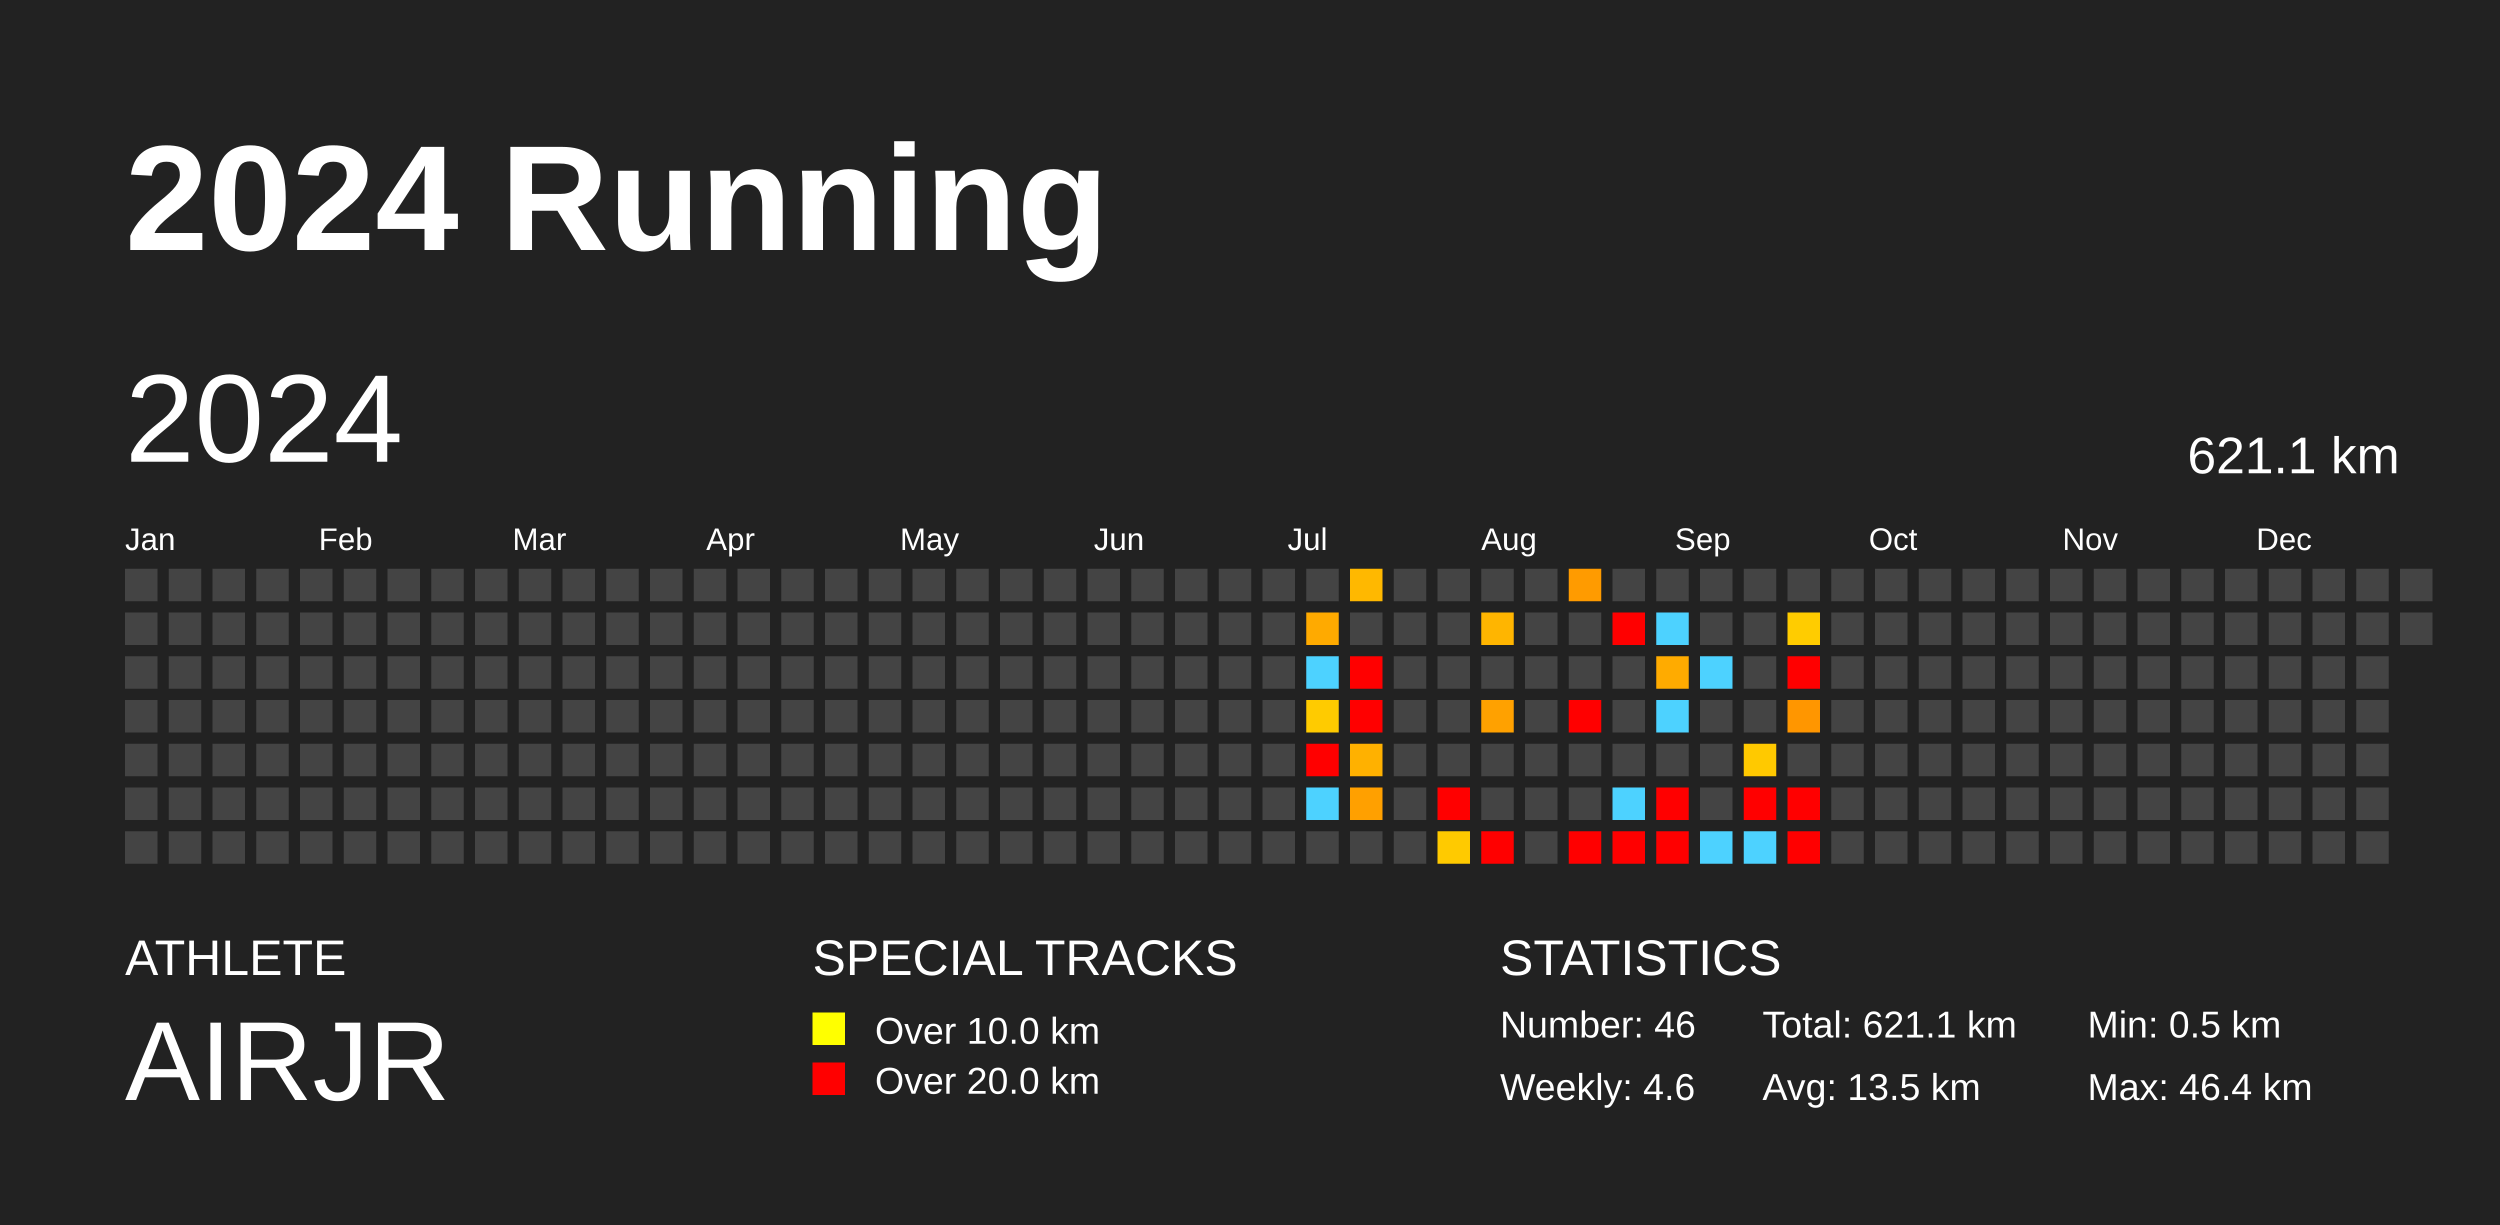
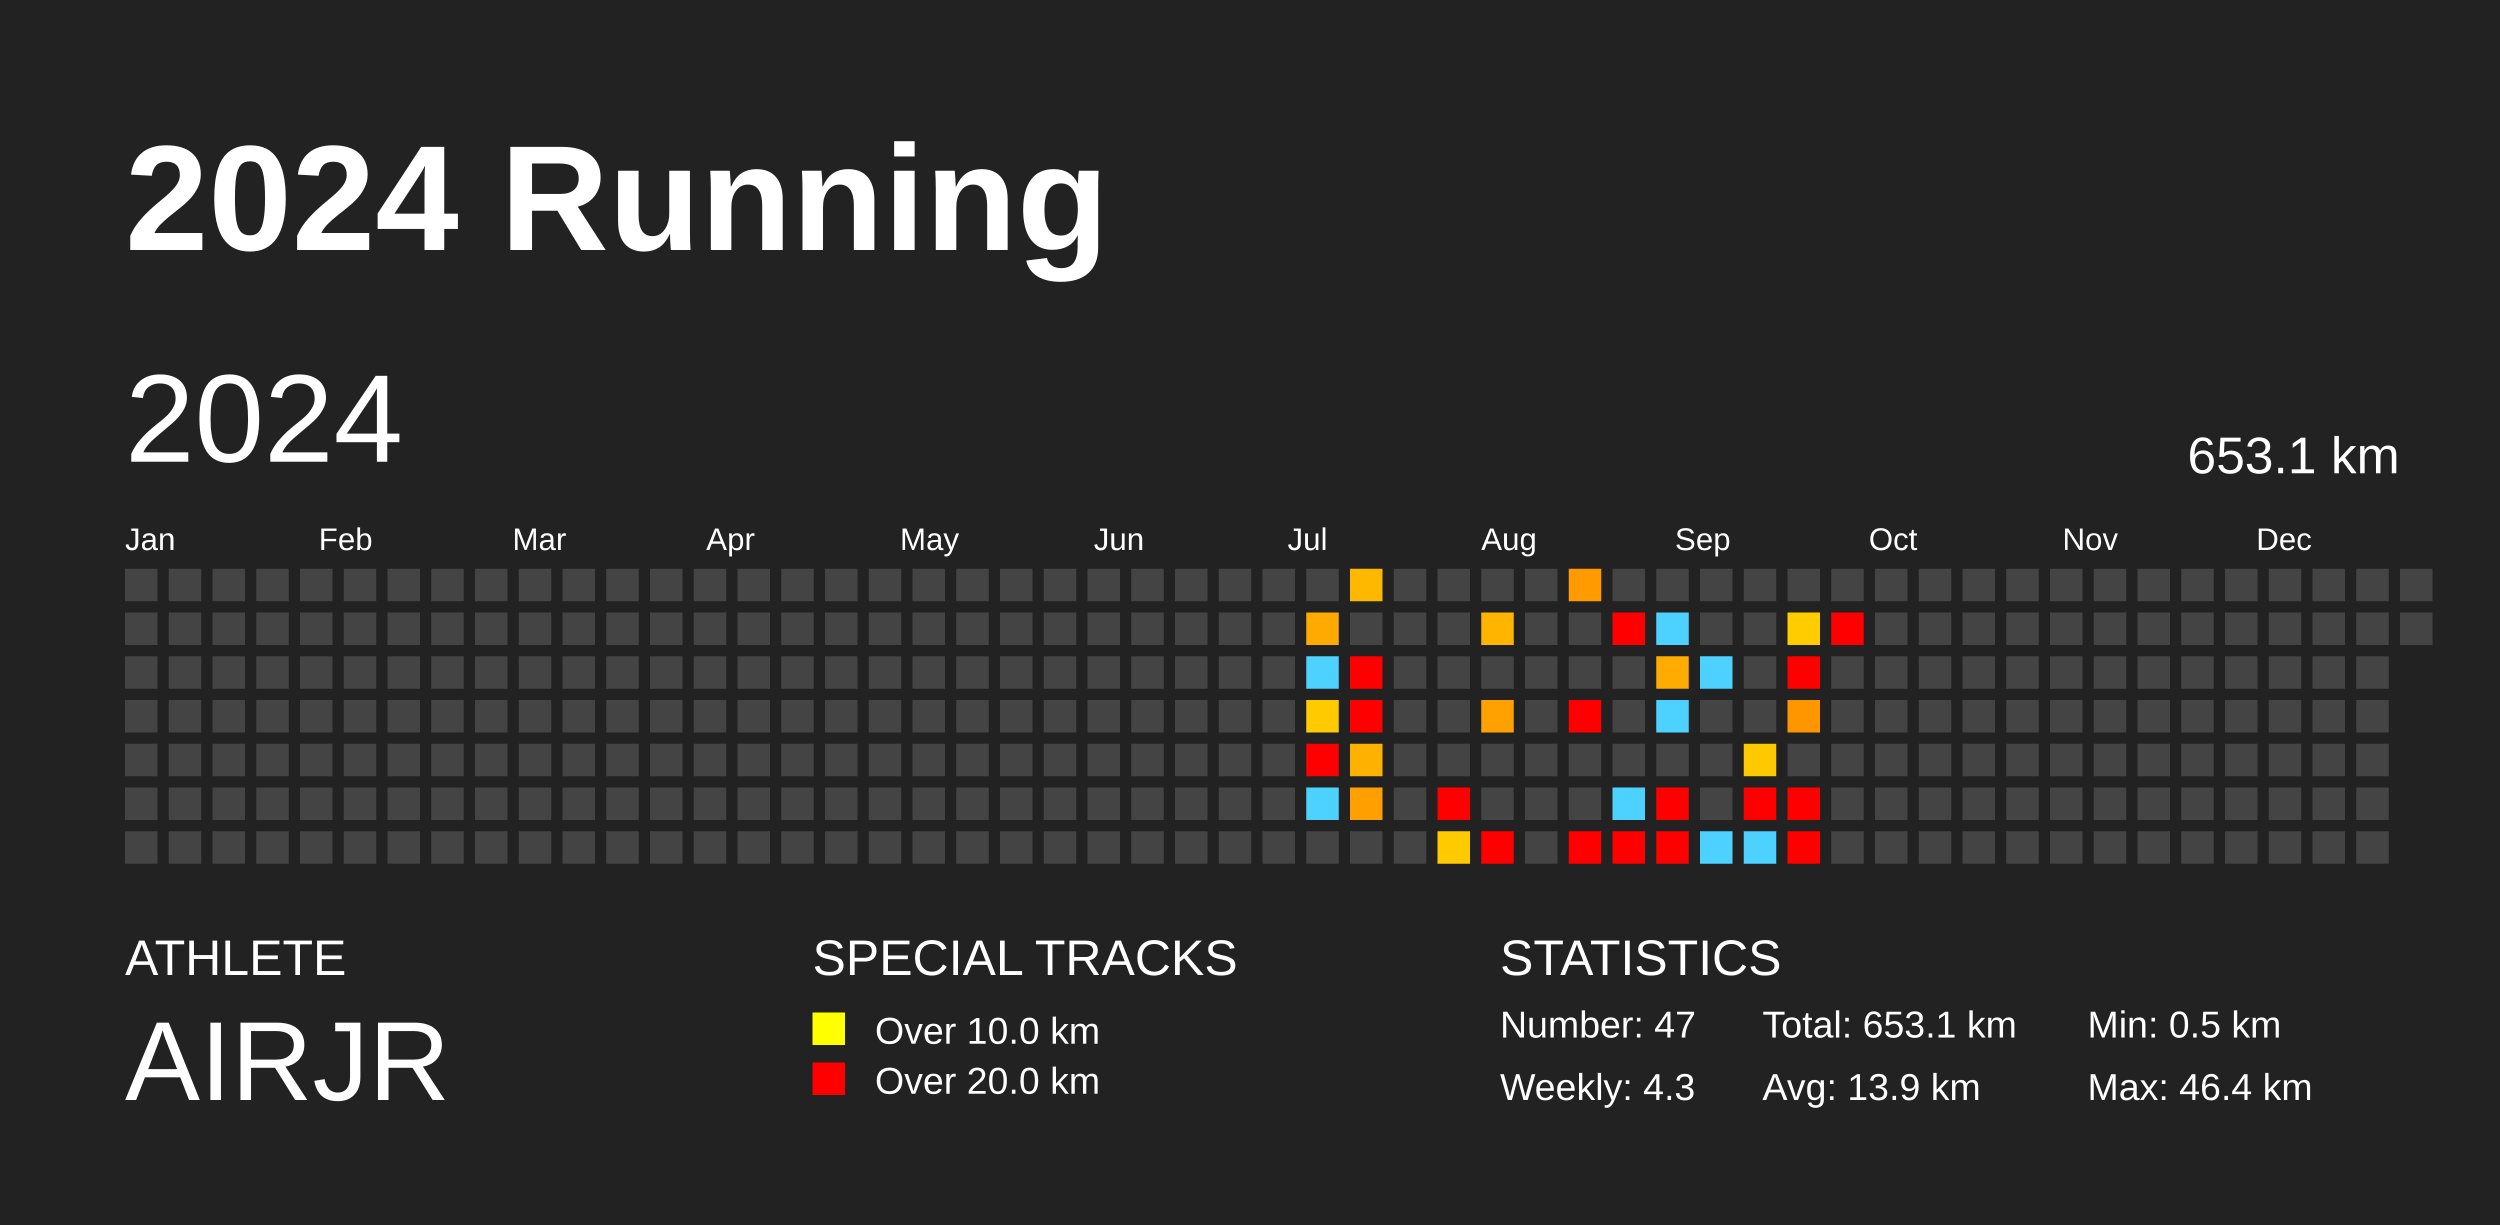
<svg xmlns="http://www.w3.org/2000/svg" baseProfile="full" height="98mm" version="1.1" viewBox="0,0,200,98" width="200mm">
  <defs />
  <rect fill="#222222" height="98" width="200" x="0" y="0" />
  <text fill="#FFFFFF" style="font-size:12px; font-family:Arial; font-weight:bold;" x="10" y="20">2024 Running</text>
  <text fill="#FFFFFF" style="font-size:4px; font-family:Arial" x="10" y="78">ATHLETE</text>
  <text fill="#FFFFFF" style="font-size:9px; font-family:Arial" x="10" y="88">AIRJR</text>
  <text fill="#FFFFFF" style="font-size:4px; font-family:Arial" x="65" y="78">SPECIAL TRACKS</text>
  <rect fill="yellow" height="2.6" width="2.6" x="65" y="81" />
  <text fill="#FFFFFF" style="font-size:3px; font-family:Arial" x="70" y="83.5">Over 10.0 km</text>
  <rect fill="red" height="2.6" width="2.6" x="65" y="85" />
  <text fill="#FFFFFF" style="font-size:3px; font-family:Arial" x="70" y="87.5">Over 20.0 km</text>
  <text fill="#FFFFFF" style="font-size:4px; font-family:Arial" x="120" y="78">STATISTICS</text>
-   <text fill="#FFFFFF" style="font-size:3px; font-family:Arial" x="120" y="83">Number: 46</text>
-   <text fill="#FFFFFF" style="font-size:3px; font-family:Arial" x="120" y="88">Weekly: 4.6</text>
-   <text fill="#FFFFFF" style="font-size:3px; font-family:Arial" x="141" y="83">Total: 621.1 km</text>
-   <text fill="#FFFFFF" style="font-size:3px; font-family:Arial" x="141" y="88">Avg: 13.5 km</text>
+   <text fill="#FFFFFF" style="font-size:3px; font-family:Arial" x="120" y="83">Number: 47</text>
+   <text fill="#FFFFFF" style="font-size:3px; font-family:Arial" x="120" y="88">Weekly: 4.3</text>
+   <text fill="#FFFFFF" style="font-size:3px; font-family:Arial" x="141" y="83">Total: 653.1 km</text>
+   <text fill="#FFFFFF" style="font-size:3px; font-family:Arial" x="141" y="88">Avg: 13.9 km</text>
  <text fill="#FFFFFF" style="font-size:3px; font-family:Arial" x="167" y="83">Min: 0.5 km</text>
  <text fill="#FFFFFF" style="font-size:3px; font-family:Arial" x="167" y="88">Max: 46.4 km</text>
  <text dominant-baseline="hanging" fill="#FFFFFF" style="font-size:10.0px; font-family:Arial;" x="10" y="30">2024</text>
-   <text dominant-baseline="hanging" fill="#FFFFFF" style="font-size:4.125px; font-family:Arial;" x="175" y="35">621.1 km</text>
+   <text dominant-baseline="hanging" fill="#FFFFFF" style="font-size:4.125px; font-family:Arial;" x="175" y="35">653.1 km</text>
  <text fill="#FFFFFF" style="font-size:2.5px; font-family:Arial" x="10.0" y="44">Jan</text>
  <text fill="#FFFFFF" style="font-size:2.5px; font-family:Arial" x="25.5" y="44">Feb</text>
  <text fill="#FFFFFF" style="font-size:2.5px; font-family:Arial" x="41.0" y="44">Mar</text>
  <text fill="#FFFFFF" style="font-size:2.5px; font-family:Arial" x="56.5" y="44">Apr</text>
  <text fill="#FFFFFF" style="font-size:2.5px; font-family:Arial" x="72.0" y="44">May</text>
  <text fill="#FFFFFF" style="font-size:2.5px; font-family:Arial" x="87.5" y="44">Jun</text>
  <text fill="#FFFFFF" style="font-size:2.5px; font-family:Arial" x="103.0" y="44">Jul</text>
  <text fill="#FFFFFF" style="font-size:2.5px; font-family:Arial" x="118.5" y="44">Aug</text>
  <text fill="#FFFFFF" style="font-size:2.5px; font-family:Arial" x="134.0" y="44">Sep</text>
  <text fill="#FFFFFF" style="font-size:2.5px; font-family:Arial" x="149.5" y="44">Oct</text>
  <text fill="#FFFFFF" style="font-size:2.5px; font-family:Arial" x="165.0" y="44">Nov</text>
  <text fill="#FFFFFF" style="font-size:2.5px; font-family:Arial" x="180.5" y="44">Dec</text>
  <rect fill="#444444" height="2.6" width="2.6" x="10.0" y="45.5" />
  <rect fill="#444444" height="2.6" width="2.6" x="10.0" y="49.0" />
  <rect fill="#444444" height="2.6" width="2.6" x="10.0" y="52.5" />
  <rect fill="#444444" height="2.6" width="2.6" x="10.0" y="56.0" />
  <rect fill="#444444" height="2.6" width="2.6" x="10.0" y="59.5" />
  <rect fill="#444444" height="2.6" width="2.6" x="10.0" y="63.0" />
  <rect fill="#444444" height="2.6" width="2.6" x="10.0" y="66.5" />
  <rect fill="#444444" height="2.6" width="2.6" x="13.5" y="45.5" />
  <rect fill="#444444" height="2.6" width="2.6" x="13.5" y="49.0" />
  <rect fill="#444444" height="2.6" width="2.6" x="13.5" y="52.5" />
  <rect fill="#444444" height="2.6" width="2.6" x="13.5" y="56.0" />
  <rect fill="#444444" height="2.6" width="2.6" x="13.5" y="59.5" />
  <rect fill="#444444" height="2.6" width="2.6" x="13.5" y="63.0" />
  <rect fill="#444444" height="2.6" width="2.6" x="13.5" y="66.5" />
  <rect fill="#444444" height="2.6" width="2.6" x="17.0" y="45.5" />
  <rect fill="#444444" height="2.6" width="2.6" x="17.0" y="49.0" />
  <rect fill="#444444" height="2.6" width="2.6" x="17.0" y="52.5" />
  <rect fill="#444444" height="2.6" width="2.6" x="17.0" y="56.0" />
  <rect fill="#444444" height="2.6" width="2.6" x="17.0" y="59.5" />
  <rect fill="#444444" height="2.6" width="2.6" x="17.0" y="63.0" />
  <rect fill="#444444" height="2.6" width="2.6" x="17.0" y="66.5" />
  <rect fill="#444444" height="2.6" width="2.6" x="20.5" y="45.5" />
  <rect fill="#444444" height="2.6" width="2.6" x="20.5" y="49.0" />
  <rect fill="#444444" height="2.6" width="2.6" x="20.5" y="52.5" />
  <rect fill="#444444" height="2.6" width="2.6" x="20.5" y="56.0" />
  <rect fill="#444444" height="2.6" width="2.6" x="20.5" y="59.5" />
  <rect fill="#444444" height="2.6" width="2.6" x="20.5" y="63.0" />
  <rect fill="#444444" height="2.6" width="2.6" x="20.5" y="66.5" />
  <rect fill="#444444" height="2.6" width="2.6" x="24.0" y="45.5" />
  <rect fill="#444444" height="2.6" width="2.6" x="24.0" y="49.0" />
  <rect fill="#444444" height="2.6" width="2.6" x="24.0" y="52.5" />
  <rect fill="#444444" height="2.6" width="2.6" x="24.0" y="56.0" />
  <rect fill="#444444" height="2.6" width="2.6" x="24.0" y="59.5" />
  <rect fill="#444444" height="2.6" width="2.6" x="24.0" y="63.0" />
  <rect fill="#444444" height="2.6" width="2.6" x="24.0" y="66.5" />
  <rect fill="#444444" height="2.6" width="2.6" x="27.5" y="45.5" />
  <rect fill="#444444" height="2.6" width="2.6" x="27.5" y="49.0" />
  <rect fill="#444444" height="2.6" width="2.6" x="27.5" y="52.5" />
  <rect fill="#444444" height="2.6" width="2.6" x="27.5" y="56.0" />
  <rect fill="#444444" height="2.6" width="2.6" x="27.5" y="59.5" />
  <rect fill="#444444" height="2.6" width="2.6" x="27.5" y="63.0" />
  <rect fill="#444444" height="2.6" width="2.6" x="27.5" y="66.5" />
  <rect fill="#444444" height="2.6" width="2.6" x="31.0" y="45.5" />
  <rect fill="#444444" height="2.6" width="2.6" x="31.0" y="49.0" />
  <rect fill="#444444" height="2.6" width="2.6" x="31.0" y="52.5" />
  <rect fill="#444444" height="2.6" width="2.6" x="31.0" y="56.0" />
  <rect fill="#444444" height="2.6" width="2.6" x="31.0" y="59.5" />
  <rect fill="#444444" height="2.6" width="2.6" x="31.0" y="63.0" />
  <rect fill="#444444" height="2.6" width="2.6" x="31.0" y="66.5" />
  <rect fill="#444444" height="2.6" width="2.6" x="34.5" y="45.5" />
  <rect fill="#444444" height="2.6" width="2.6" x="34.5" y="49.0" />
  <rect fill="#444444" height="2.6" width="2.6" x="34.5" y="52.5" />
  <rect fill="#444444" height="2.6" width="2.6" x="34.5" y="56.0" />
  <rect fill="#444444" height="2.6" width="2.6" x="34.5" y="59.5" />
  <rect fill="#444444" height="2.6" width="2.6" x="34.5" y="63.0" />
  <rect fill="#444444" height="2.6" width="2.6" x="34.5" y="66.5" />
  <rect fill="#444444" height="2.6" width="2.6" x="38.0" y="45.5" />
  <rect fill="#444444" height="2.6" width="2.6" x="38.0" y="49.0" />
  <rect fill="#444444" height="2.6" width="2.6" x="38.0" y="52.5" />
  <rect fill="#444444" height="2.6" width="2.6" x="38.0" y="56.0" />
  <rect fill="#444444" height="2.6" width="2.6" x="38.0" y="59.5" />
  <rect fill="#444444" height="2.6" width="2.6" x="38.0" y="63.0" />
  <rect fill="#444444" height="2.6" width="2.6" x="38.0" y="66.5" />
  <rect fill="#444444" height="2.6" width="2.6" x="41.5" y="45.5" />
  <rect fill="#444444" height="2.6" width="2.6" x="41.5" y="49.0" />
  <rect fill="#444444" height="2.6" width="2.6" x="41.5" y="52.5" />
  <rect fill="#444444" height="2.6" width="2.6" x="41.5" y="56.0" />
  <rect fill="#444444" height="2.6" width="2.6" x="41.5" y="59.5" />
  <rect fill="#444444" height="2.6" width="2.6" x="41.5" y="63.0" />
  <rect fill="#444444" height="2.6" width="2.6" x="41.5" y="66.5" />
  <rect fill="#444444" height="2.6" width="2.6" x="45.0" y="45.5" />
  <rect fill="#444444" height="2.6" width="2.6" x="45.0" y="49.0" />
  <rect fill="#444444" height="2.6" width="2.6" x="45.0" y="52.5" />
  <rect fill="#444444" height="2.6" width="2.6" x="45.0" y="56.0" />
  <rect fill="#444444" height="2.6" width="2.6" x="45.0" y="59.5" />
  <rect fill="#444444" height="2.6" width="2.6" x="45.0" y="63.0" />
  <rect fill="#444444" height="2.6" width="2.6" x="45.0" y="66.5" />
  <rect fill="#444444" height="2.6" width="2.6" x="48.5" y="45.5" />
  <rect fill="#444444" height="2.6" width="2.6" x="48.5" y="49.0" />
  <rect fill="#444444" height="2.6" width="2.6" x="48.5" y="52.5" />
  <rect fill="#444444" height="2.6" width="2.6" x="48.5" y="56.0" />
  <rect fill="#444444" height="2.6" width="2.6" x="48.5" y="59.5" />
  <rect fill="#444444" height="2.6" width="2.6" x="48.5" y="63.0" />
  <rect fill="#444444" height="2.6" width="2.6" x="48.5" y="66.5" />
  <rect fill="#444444" height="2.6" width="2.6" x="52.0" y="45.5" />
  <rect fill="#444444" height="2.6" width="2.6" x="52.0" y="49.0" />
  <rect fill="#444444" height="2.6" width="2.6" x="52.0" y="52.5" />
  <rect fill="#444444" height="2.6" width="2.6" x="52.0" y="56.0" />
  <rect fill="#444444" height="2.6" width="2.6" x="52.0" y="59.5" />
  <rect fill="#444444" height="2.6" width="2.6" x="52.0" y="63.0" />
  <rect fill="#444444" height="2.6" width="2.6" x="52.0" y="66.5" />
  <rect fill="#444444" height="2.6" width="2.6" x="55.5" y="45.5" />
  <rect fill="#444444" height="2.6" width="2.6" x="55.5" y="49.0" />
  <rect fill="#444444" height="2.6" width="2.6" x="55.5" y="52.5" />
  <rect fill="#444444" height="2.6" width="2.6" x="55.5" y="56.0" />
  <rect fill="#444444" height="2.6" width="2.6" x="55.5" y="59.5" />
  <rect fill="#444444" height="2.6" width="2.6" x="55.5" y="63.0" />
  <rect fill="#444444" height="2.6" width="2.6" x="55.5" y="66.5" />
  <rect fill="#444444" height="2.6" width="2.6" x="59.0" y="45.5" />
  <rect fill="#444444" height="2.6" width="2.6" x="59.0" y="49.0" />
  <rect fill="#444444" height="2.6" width="2.6" x="59.0" y="52.5" />
  <rect fill="#444444" height="2.6" width="2.6" x="59.0" y="56.0" />
  <rect fill="#444444" height="2.6" width="2.6" x="59.0" y="59.5" />
  <rect fill="#444444" height="2.6" width="2.6" x="59.0" y="63.0" />
  <rect fill="#444444" height="2.6" width="2.6" x="59.0" y="66.5" />
  <rect fill="#444444" height="2.6" width="2.6" x="62.5" y="45.5" />
  <rect fill="#444444" height="2.6" width="2.6" x="62.5" y="49.0" />
  <rect fill="#444444" height="2.6" width="2.6" x="62.5" y="52.5" />
  <rect fill="#444444" height="2.6" width="2.6" x="62.5" y="56.0" />
  <rect fill="#444444" height="2.6" width="2.6" x="62.5" y="59.5" />
  <rect fill="#444444" height="2.6" width="2.6" x="62.5" y="63.0" />
  <rect fill="#444444" height="2.6" width="2.6" x="62.5" y="66.5" />
  <rect fill="#444444" height="2.6" width="2.6" x="66.0" y="45.5" />
  <rect fill="#444444" height="2.6" width="2.6" x="66.0" y="49.0" />
  <rect fill="#444444" height="2.6" width="2.6" x="66.0" y="52.5" />
  <rect fill="#444444" height="2.6" width="2.6" x="66.0" y="56.0" />
  <rect fill="#444444" height="2.6" width="2.6" x="66.0" y="59.5" />
  <rect fill="#444444" height="2.6" width="2.6" x="66.0" y="63.0" />
  <rect fill="#444444" height="2.6" width="2.6" x="66.0" y="66.5" />
  <rect fill="#444444" height="2.6" width="2.6" x="69.5" y="45.5" />
  <rect fill="#444444" height="2.6" width="2.6" x="69.5" y="49.0" />
  <rect fill="#444444" height="2.6" width="2.6" x="69.5" y="52.5" />
  <rect fill="#444444" height="2.6" width="2.6" x="69.5" y="56.0" />
  <rect fill="#444444" height="2.6" width="2.6" x="69.5" y="59.5" />
  <rect fill="#444444" height="2.6" width="2.6" x="69.5" y="63.0" />
  <rect fill="#444444" height="2.6" width="2.6" x="69.5" y="66.5" />
  <rect fill="#444444" height="2.6" width="2.6" x="73.0" y="45.5" />
  <rect fill="#444444" height="2.6" width="2.6" x="73.0" y="49.0" />
  <rect fill="#444444" height="2.6" width="2.6" x="73.0" y="52.5" />
  <rect fill="#444444" height="2.6" width="2.6" x="73.0" y="56.0" />
  <rect fill="#444444" height="2.6" width="2.6" x="73.0" y="59.5" />
  <rect fill="#444444" height="2.6" width="2.6" x="73.0" y="63.0" />
  <rect fill="#444444" height="2.6" width="2.6" x="73.0" y="66.5" />
  <rect fill="#444444" height="2.6" width="2.6" x="76.5" y="45.5" />
  <rect fill="#444444" height="2.6" width="2.6" x="76.5" y="49.0" />
  <rect fill="#444444" height="2.6" width="2.6" x="76.5" y="52.5" />
  <rect fill="#444444" height="2.6" width="2.6" x="76.5" y="56.0" />
  <rect fill="#444444" height="2.6" width="2.6" x="76.5" y="59.5" />
  <rect fill="#444444" height="2.6" width="2.6" x="76.5" y="63.0" />
  <rect fill="#444444" height="2.6" width="2.6" x="76.5" y="66.5" />
  <rect fill="#444444" height="2.6" width="2.6" x="80.0" y="45.5" />
  <rect fill="#444444" height="2.6" width="2.6" x="80.0" y="49.0" />
  <rect fill="#444444" height="2.6" width="2.6" x="80.0" y="52.5" />
  <rect fill="#444444" height="2.6" width="2.6" x="80.0" y="56.0" />
  <rect fill="#444444" height="2.6" width="2.6" x="80.0" y="59.5" />
  <rect fill="#444444" height="2.6" width="2.6" x="80.0" y="63.0" />
  <rect fill="#444444" height="2.6" width="2.6" x="80.0" y="66.5" />
  <rect fill="#444444" height="2.6" width="2.6" x="83.5" y="45.5" />
  <rect fill="#444444" height="2.6" width="2.6" x="83.5" y="49.0" />
  <rect fill="#444444" height="2.6" width="2.6" x="83.5" y="52.5" />
  <rect fill="#444444" height="2.6" width="2.6" x="83.5" y="56.0" />
  <rect fill="#444444" height="2.6" width="2.6" x="83.5" y="59.5" />
  <rect fill="#444444" height="2.6" width="2.6" x="83.5" y="63.0" />
  <rect fill="#444444" height="2.6" width="2.6" x="83.5" y="66.5" />
  <rect fill="#444444" height="2.6" width="2.6" x="87.0" y="45.5" />
  <rect fill="#444444" height="2.6" width="2.6" x="87.0" y="49.0" />
  <rect fill="#444444" height="2.6" width="2.6" x="87.0" y="52.5" />
  <rect fill="#444444" height="2.6" width="2.6" x="87.0" y="56.0" />
  <rect fill="#444444" height="2.6" width="2.6" x="87.0" y="59.5" />
  <rect fill="#444444" height="2.6" width="2.6" x="87.0" y="63.0" />
  <rect fill="#444444" height="2.6" width="2.6" x="87.0" y="66.5" />
  <rect fill="#444444" height="2.6" width="2.6" x="90.5" y="45.5" />
  <rect fill="#444444" height="2.6" width="2.6" x="90.5" y="49.0" />
  <rect fill="#444444" height="2.6" width="2.6" x="90.5" y="52.5" />
  <rect fill="#444444" height="2.6" width="2.6" x="90.5" y="56.0" />
  <rect fill="#444444" height="2.6" width="2.6" x="90.5" y="59.5" />
  <rect fill="#444444" height="2.6" width="2.6" x="90.5" y="63.0" />
  <rect fill="#444444" height="2.6" width="2.6" x="90.5" y="66.5" />
  <rect fill="#444444" height="2.6" width="2.6" x="94.0" y="45.5" />
  <rect fill="#444444" height="2.6" width="2.6" x="94.0" y="49.0" />
  <rect fill="#444444" height="2.6" width="2.6" x="94.0" y="52.5" />
  <rect fill="#444444" height="2.6" width="2.6" x="94.0" y="56.0" />
  <rect fill="#444444" height="2.6" width="2.6" x="94.0" y="59.5" />
  <rect fill="#444444" height="2.6" width="2.6" x="94.0" y="63.0" />
  <rect fill="#444444" height="2.6" width="2.6" x="94.0" y="66.5" />
  <rect fill="#444444" height="2.6" width="2.6" x="97.5" y="45.5" />
  <rect fill="#444444" height="2.6" width="2.6" x="97.5" y="49.0" />
  <rect fill="#444444" height="2.6" width="2.6" x="97.5" y="52.5" />
  <rect fill="#444444" height="2.6" width="2.6" x="97.5" y="56.0" />
  <rect fill="#444444" height="2.6" width="2.6" x="97.5" y="59.5" />
  <rect fill="#444444" height="2.6" width="2.6" x="97.5" y="63.0" />
  <rect fill="#444444" height="2.6" width="2.6" x="97.5" y="66.5" />
  <rect fill="#444444" height="2.6" width="2.6" x="101.0" y="45.5" />
  <rect fill="#444444" height="2.6" width="2.6" x="101.0" y="49.0" />
  <rect fill="#444444" height="2.6" width="2.6" x="101.0" y="52.5" />
  <rect fill="#444444" height="2.6" width="2.6" x="101.0" y="56.0" />
  <rect fill="#444444" height="2.6" width="2.6" x="101.0" y="59.5" />
  <rect fill="#444444" height="2.6" width="2.6" x="101.0" y="63.0" />
  <rect fill="#444444" height="2.6" width="2.6" x="101.0" y="66.5" />
  <rect fill="#444444" height="2.6" width="2.6" x="104.5" y="45.5" />
  <rect fill="#ffaa00" height="2.6" width="2.6" x="104.5" y="49.0" />
  <rect fill="#4dd2ff" height="2.6" width="2.6" x="104.5" y="52.5" />
  <rect fill="#ffcb00" height="2.6" width="2.6" x="104.5" y="56.0" />
  <rect fill="red" height="2.6" width="2.6" x="104.5" y="59.5" />
  <rect fill="#4dd2ff" height="2.6" width="2.6" x="104.5" y="63.0" />
  <rect fill="#444444" height="2.6" width="2.6" x="104.5" y="66.5" />
  <rect fill="#ffb800" height="2.6" width="2.6" x="108.0" y="45.5" />
  <rect fill="#444444" height="2.6" width="2.6" x="108.0" y="49.0" />
  <rect fill="red" height="2.6" width="2.6" x="108.0" y="52.5" />
  <rect fill="red" height="2.6" width="2.6" x="108.0" y="56.0" />
  <rect fill="#ffb100" height="2.6" width="2.6" x="108.0" y="59.5" />
  <rect fill="#ffa000" height="2.6" width="2.6" x="108.0" y="63.0" />
  <rect fill="#444444" height="2.6" width="2.6" x="108.0" y="66.5" />
  <rect fill="#444444" height="2.6" width="2.6" x="111.5" y="45.5" />
  <rect fill="#444444" height="2.6" width="2.6" x="111.5" y="49.0" />
  <rect fill="#444444" height="2.6" width="2.6" x="111.5" y="52.5" />
  <rect fill="#444444" height="2.6" width="2.6" x="111.5" y="56.0" />
  <rect fill="#444444" height="2.6" width="2.6" x="111.5" y="59.5" />
  <rect fill="#444444" height="2.6" width="2.6" x="111.5" y="63.0" />
  <rect fill="#444444" height="2.6" width="2.6" x="111.5" y="66.5" />
  <rect fill="#444444" height="2.6" width="2.6" x="115.0" y="45.5" />
  <rect fill="#444444" height="2.6" width="2.6" x="115.0" y="49.0" />
  <rect fill="#444444" height="2.6" width="2.6" x="115.0" y="52.5" />
  <rect fill="#444444" height="2.6" width="2.6" x="115.0" y="56.0" />
  <rect fill="#444444" height="2.6" width="2.6" x="115.0" y="59.5" />
  <rect fill="red" height="2.6" width="2.6" x="115.0" y="63.0" />
  <rect fill="#ffca00" height="2.6" width="2.6" x="115.0" y="66.5" />
  <rect fill="#444444" height="2.6" width="2.6" x="118.5" y="45.5" />
  <rect fill="#ffb500" height="2.6" width="2.6" x="118.5" y="49.0" />
  <rect fill="#444444" height="2.6" width="2.6" x="118.5" y="52.5" />
  <rect fill="#ffa100" height="2.6" width="2.6" x="118.5" y="56.0" />
  <rect fill="#444444" height="2.6" width="2.6" x="118.5" y="59.5" />
  <rect fill="#444444" height="2.6" width="2.6" x="118.5" y="63.0" />
  <rect fill="red" height="2.6" width="2.6" x="118.5" y="66.5" />
  <rect fill="#444444" height="2.6" width="2.6" x="122.0" y="45.5" />
  <rect fill="#444444" height="2.6" width="2.6" x="122.0" y="49.0" />
  <rect fill="#444444" height="2.6" width="2.6" x="122.0" y="52.5" />
  <rect fill="#444444" height="2.6" width="2.6" x="122.0" y="56.0" />
  <rect fill="#444444" height="2.6" width="2.6" x="122.0" y="59.5" />
  <rect fill="#444444" height="2.6" width="2.6" x="122.0" y="63.0" />
  <rect fill="#444444" height="2.6" width="2.6" x="122.0" y="66.5" />
  <rect fill="#ff9b00" height="2.6" width="2.6" x="125.5" y="45.5" />
  <rect fill="#444444" height="2.6" width="2.6" x="125.5" y="49.0" />
  <rect fill="#444444" height="2.6" width="2.6" x="125.5" y="52.5" />
  <rect fill="red" height="2.6" width="2.6" x="125.5" y="56.0" />
  <rect fill="#444444" height="2.6" width="2.6" x="125.5" y="59.5" />
  <rect fill="#444444" height="2.6" width="2.6" x="125.5" y="63.0" />
  <rect fill="red" height="2.6" width="2.6" x="125.5" y="66.5" />
  <rect fill="#444444" height="2.6" width="2.6" x="129.0" y="45.5" />
  <rect fill="red" height="2.6" width="2.6" x="129.0" y="49.0" />
  <rect fill="#444444" height="2.6" width="2.6" x="129.0" y="52.5" />
  <rect fill="#444444" height="2.6" width="2.6" x="129.0" y="56.0" />
  <rect fill="#444444" height="2.6" width="2.6" x="129.0" y="59.5" />
  <rect fill="#4dd2ff" height="2.6" width="2.6" x="129.0" y="63.0" />
  <rect fill="red" height="2.6" width="2.6" x="129.0" y="66.5" />
  <rect fill="#444444" height="2.6" width="2.6" x="132.5" y="45.5" />
  <rect fill="#4dd2ff" height="2.6" width="2.6" x="132.5" y="49.0" />
  <rect fill="#ffab00" height="2.6" width="2.6" x="132.5" y="52.5" />
  <rect fill="#4dd2ff" height="2.6" width="2.6" x="132.5" y="56.0" />
  <rect fill="#444444" height="2.6" width="2.6" x="132.5" y="59.5" />
  <rect fill="red" height="2.6" width="2.6" x="132.5" y="63.0" />
  <rect fill="red" height="2.6" width="2.6" x="132.5" y="66.5" />
  <rect fill="#444444" height="2.6" width="2.6" x="136.0" y="45.5" />
  <rect fill="#444444" height="2.6" width="2.6" x="136.0" y="49.0" />
  <rect fill="#4dd2ff" height="2.6" width="2.6" x="136.0" y="52.5" />
  <rect fill="#444444" height="2.6" width="2.6" x="136.0" y="56.0" />
  <rect fill="#444444" height="2.6" width="2.6" x="136.0" y="59.5" />
  <rect fill="#444444" height="2.6" width="2.6" x="136.0" y="63.0" />
  <rect fill="#4dd2ff" height="2.6" width="2.6" x="136.0" y="66.5" />
  <rect fill="#444444" height="2.6" width="2.6" x="139.5" y="45.5" />
  <rect fill="#444444" height="2.6" width="2.6" x="139.5" y="49.0" />
  <rect fill="#444444" height="2.6" width="2.6" x="139.5" y="52.5" />
  <rect fill="#444444" height="2.6" width="2.6" x="139.5" y="56.0" />
  <rect fill="#ffc900" height="2.6" width="2.6" x="139.5" y="59.5" />
  <rect fill="red" height="2.6" width="2.6" x="139.5" y="63.0" />
  <rect fill="#4dd2ff" height="2.6" width="2.6" x="139.5" y="66.5" />
  <rect fill="#444444" height="2.6" width="2.6" x="143.0" y="45.5" />
  <rect fill="#ffcc00" height="2.6" width="2.6" x="143.0" y="49.0" />
  <rect fill="red" height="2.6" width="2.6" x="143.0" y="52.5" />
  <rect fill="#ff9600" height="2.6" width="2.6" x="143.0" y="56.0" />
  <rect fill="#444444" height="2.6" width="2.6" x="143.0" y="59.5" />
  <rect fill="red" height="2.6" width="2.6" x="143.0" y="63.0" />
  <rect fill="red" height="2.6" width="2.6" x="143.0" y="66.5" />
  <rect fill="#444444" height="2.6" width="2.6" x="146.5" y="45.5" />
-   <rect fill="#444444" height="2.6" width="2.6" x="146.5" y="49.0" />
+   <rect fill="red" height="2.6" width="2.6" x="146.5" y="49.0" />
  <rect fill="#444444" height="2.6" width="2.6" x="146.5" y="52.5" />
  <rect fill="#444444" height="2.6" width="2.6" x="146.5" y="56.0" />
  <rect fill="#444444" height="2.6" width="2.6" x="146.5" y="59.5" />
  <rect fill="#444444" height="2.6" width="2.6" x="146.5" y="63.0" />
  <rect fill="#444444" height="2.6" width="2.6" x="146.5" y="66.5" />
  <rect fill="#444444" height="2.6" width="2.6" x="150.0" y="45.5" />
  <rect fill="#444444" height="2.6" width="2.6" x="150.0" y="49.0" />
  <rect fill="#444444" height="2.6" width="2.6" x="150.0" y="52.5" />
  <rect fill="#444444" height="2.6" width="2.6" x="150.0" y="56.0" />
  <rect fill="#444444" height="2.6" width="2.6" x="150.0" y="59.5" />
  <rect fill="#444444" height="2.6" width="2.6" x="150.0" y="63.0" />
  <rect fill="#444444" height="2.6" width="2.6" x="150.0" y="66.5" />
  <rect fill="#444444" height="2.6" width="2.6" x="153.5" y="45.5" />
  <rect fill="#444444" height="2.6" width="2.6" x="153.5" y="49.0" />
  <rect fill="#444444" height="2.6" width="2.6" x="153.5" y="52.5" />
  <rect fill="#444444" height="2.6" width="2.6" x="153.5" y="56.0" />
  <rect fill="#444444" height="2.6" width="2.6" x="153.5" y="59.5" />
  <rect fill="#444444" height="2.6" width="2.6" x="153.5" y="63.0" />
  <rect fill="#444444" height="2.6" width="2.6" x="153.5" y="66.5" />
  <rect fill="#444444" height="2.6" width="2.6" x="157.0" y="45.5" />
  <rect fill="#444444" height="2.6" width="2.6" x="157.0" y="49.0" />
  <rect fill="#444444" height="2.6" width="2.6" x="157.0" y="52.5" />
  <rect fill="#444444" height="2.6" width="2.6" x="157.0" y="56.0" />
  <rect fill="#444444" height="2.6" width="2.6" x="157.0" y="59.5" />
  <rect fill="#444444" height="2.6" width="2.6" x="157.0" y="63.0" />
  <rect fill="#444444" height="2.6" width="2.6" x="157.0" y="66.5" />
  <rect fill="#444444" height="2.6" width="2.6" x="160.5" y="45.5" />
  <rect fill="#444444" height="2.6" width="2.6" x="160.5" y="49.0" />
  <rect fill="#444444" height="2.6" width="2.6" x="160.5" y="52.5" />
  <rect fill="#444444" height="2.6" width="2.6" x="160.5" y="56.0" />
  <rect fill="#444444" height="2.6" width="2.6" x="160.5" y="59.5" />
  <rect fill="#444444" height="2.6" width="2.6" x="160.5" y="63.0" />
  <rect fill="#444444" height="2.6" width="2.6" x="160.5" y="66.5" />
  <rect fill="#444444" height="2.6" width="2.6" x="164.0" y="45.5" />
  <rect fill="#444444" height="2.6" width="2.6" x="164.0" y="49.0" />
  <rect fill="#444444" height="2.6" width="2.6" x="164.0" y="52.5" />
  <rect fill="#444444" height="2.6" width="2.6" x="164.0" y="56.0" />
  <rect fill="#444444" height="2.6" width="2.6" x="164.0" y="59.5" />
  <rect fill="#444444" height="2.6" width="2.6" x="164.0" y="63.0" />
  <rect fill="#444444" height="2.6" width="2.6" x="164.0" y="66.5" />
  <rect fill="#444444" height="2.6" width="2.6" x="167.5" y="45.5" />
  <rect fill="#444444" height="2.6" width="2.6" x="167.5" y="49.0" />
  <rect fill="#444444" height="2.6" width="2.6" x="167.5" y="52.5" />
  <rect fill="#444444" height="2.6" width="2.6" x="167.5" y="56.0" />
  <rect fill="#444444" height="2.6" width="2.6" x="167.5" y="59.5" />
  <rect fill="#444444" height="2.6" width="2.6" x="167.5" y="63.0" />
  <rect fill="#444444" height="2.6" width="2.6" x="167.5" y="66.5" />
  <rect fill="#444444" height="2.6" width="2.6" x="171.0" y="45.5" />
  <rect fill="#444444" height="2.6" width="2.6" x="171.0" y="49.0" />
  <rect fill="#444444" height="2.6" width="2.6" x="171.0" y="52.5" />
  <rect fill="#444444" height="2.6" width="2.6" x="171.0" y="56.0" />
  <rect fill="#444444" height="2.6" width="2.6" x="171.0" y="59.5" />
  <rect fill="#444444" height="2.6" width="2.6" x="171.0" y="63.0" />
  <rect fill="#444444" height="2.6" width="2.6" x="171.0" y="66.5" />
  <rect fill="#444444" height="2.6" width="2.6" x="174.5" y="45.5" />
  <rect fill="#444444" height="2.6" width="2.6" x="174.5" y="49.0" />
  <rect fill="#444444" height="2.6" width="2.6" x="174.5" y="52.5" />
  <rect fill="#444444" height="2.6" width="2.6" x="174.5" y="56.0" />
  <rect fill="#444444" height="2.6" width="2.6" x="174.5" y="59.5" />
  <rect fill="#444444" height="2.6" width="2.6" x="174.5" y="63.0" />
  <rect fill="#444444" height="2.6" width="2.6" x="174.5" y="66.5" />
  <rect fill="#444444" height="2.6" width="2.6" x="178.0" y="45.5" />
  <rect fill="#444444" height="2.6" width="2.6" x="178.0" y="49.0" />
  <rect fill="#444444" height="2.6" width="2.6" x="178.0" y="52.5" />
  <rect fill="#444444" height="2.6" width="2.6" x="178.0" y="56.0" />
  <rect fill="#444444" height="2.6" width="2.6" x="178.0" y="59.5" />
  <rect fill="#444444" height="2.6" width="2.6" x="178.0" y="63.0" />
  <rect fill="#444444" height="2.6" width="2.6" x="178.0" y="66.5" />
  <rect fill="#444444" height="2.6" width="2.6" x="181.5" y="45.5" />
  <rect fill="#444444" height="2.6" width="2.6" x="181.5" y="49.0" />
  <rect fill="#444444" height="2.6" width="2.6" x="181.5" y="52.5" />
  <rect fill="#444444" height="2.6" width="2.6" x="181.5" y="56.0" />
  <rect fill="#444444" height="2.6" width="2.6" x="181.5" y="59.5" />
  <rect fill="#444444" height="2.6" width="2.6" x="181.5" y="63.0" />
  <rect fill="#444444" height="2.6" width="2.6" x="181.5" y="66.5" />
  <rect fill="#444444" height="2.6" width="2.6" x="185.0" y="45.5" />
  <rect fill="#444444" height="2.6" width="2.6" x="185.0" y="49.0" />
  <rect fill="#444444" height="2.6" width="2.6" x="185.0" y="52.5" />
  <rect fill="#444444" height="2.6" width="2.6" x="185.0" y="56.0" />
  <rect fill="#444444" height="2.6" width="2.6" x="185.0" y="59.5" />
  <rect fill="#444444" height="2.6" width="2.6" x="185.0" y="63.0" />
  <rect fill="#444444" height="2.6" width="2.6" x="185.0" y="66.5" />
  <rect fill="#444444" height="2.6" width="2.6" x="188.5" y="45.5" />
  <rect fill="#444444" height="2.6" width="2.6" x="188.5" y="49.0" />
  <rect fill="#444444" height="2.6" width="2.6" x="188.5" y="52.5" />
  <rect fill="#444444" height="2.6" width="2.6" x="188.5" y="56.0" />
  <rect fill="#444444" height="2.6" width="2.6" x="188.5" y="59.5" />
  <rect fill="#444444" height="2.6" width="2.6" x="188.5" y="63.0" />
  <rect fill="#444444" height="2.6" width="2.6" x="188.5" y="66.5" />
  <rect fill="#444444" height="2.6" width="2.6" x="192.0" y="45.5" />
  <rect fill="#444444" height="2.6" width="2.6" x="192.0" y="49.0" />
</svg>
